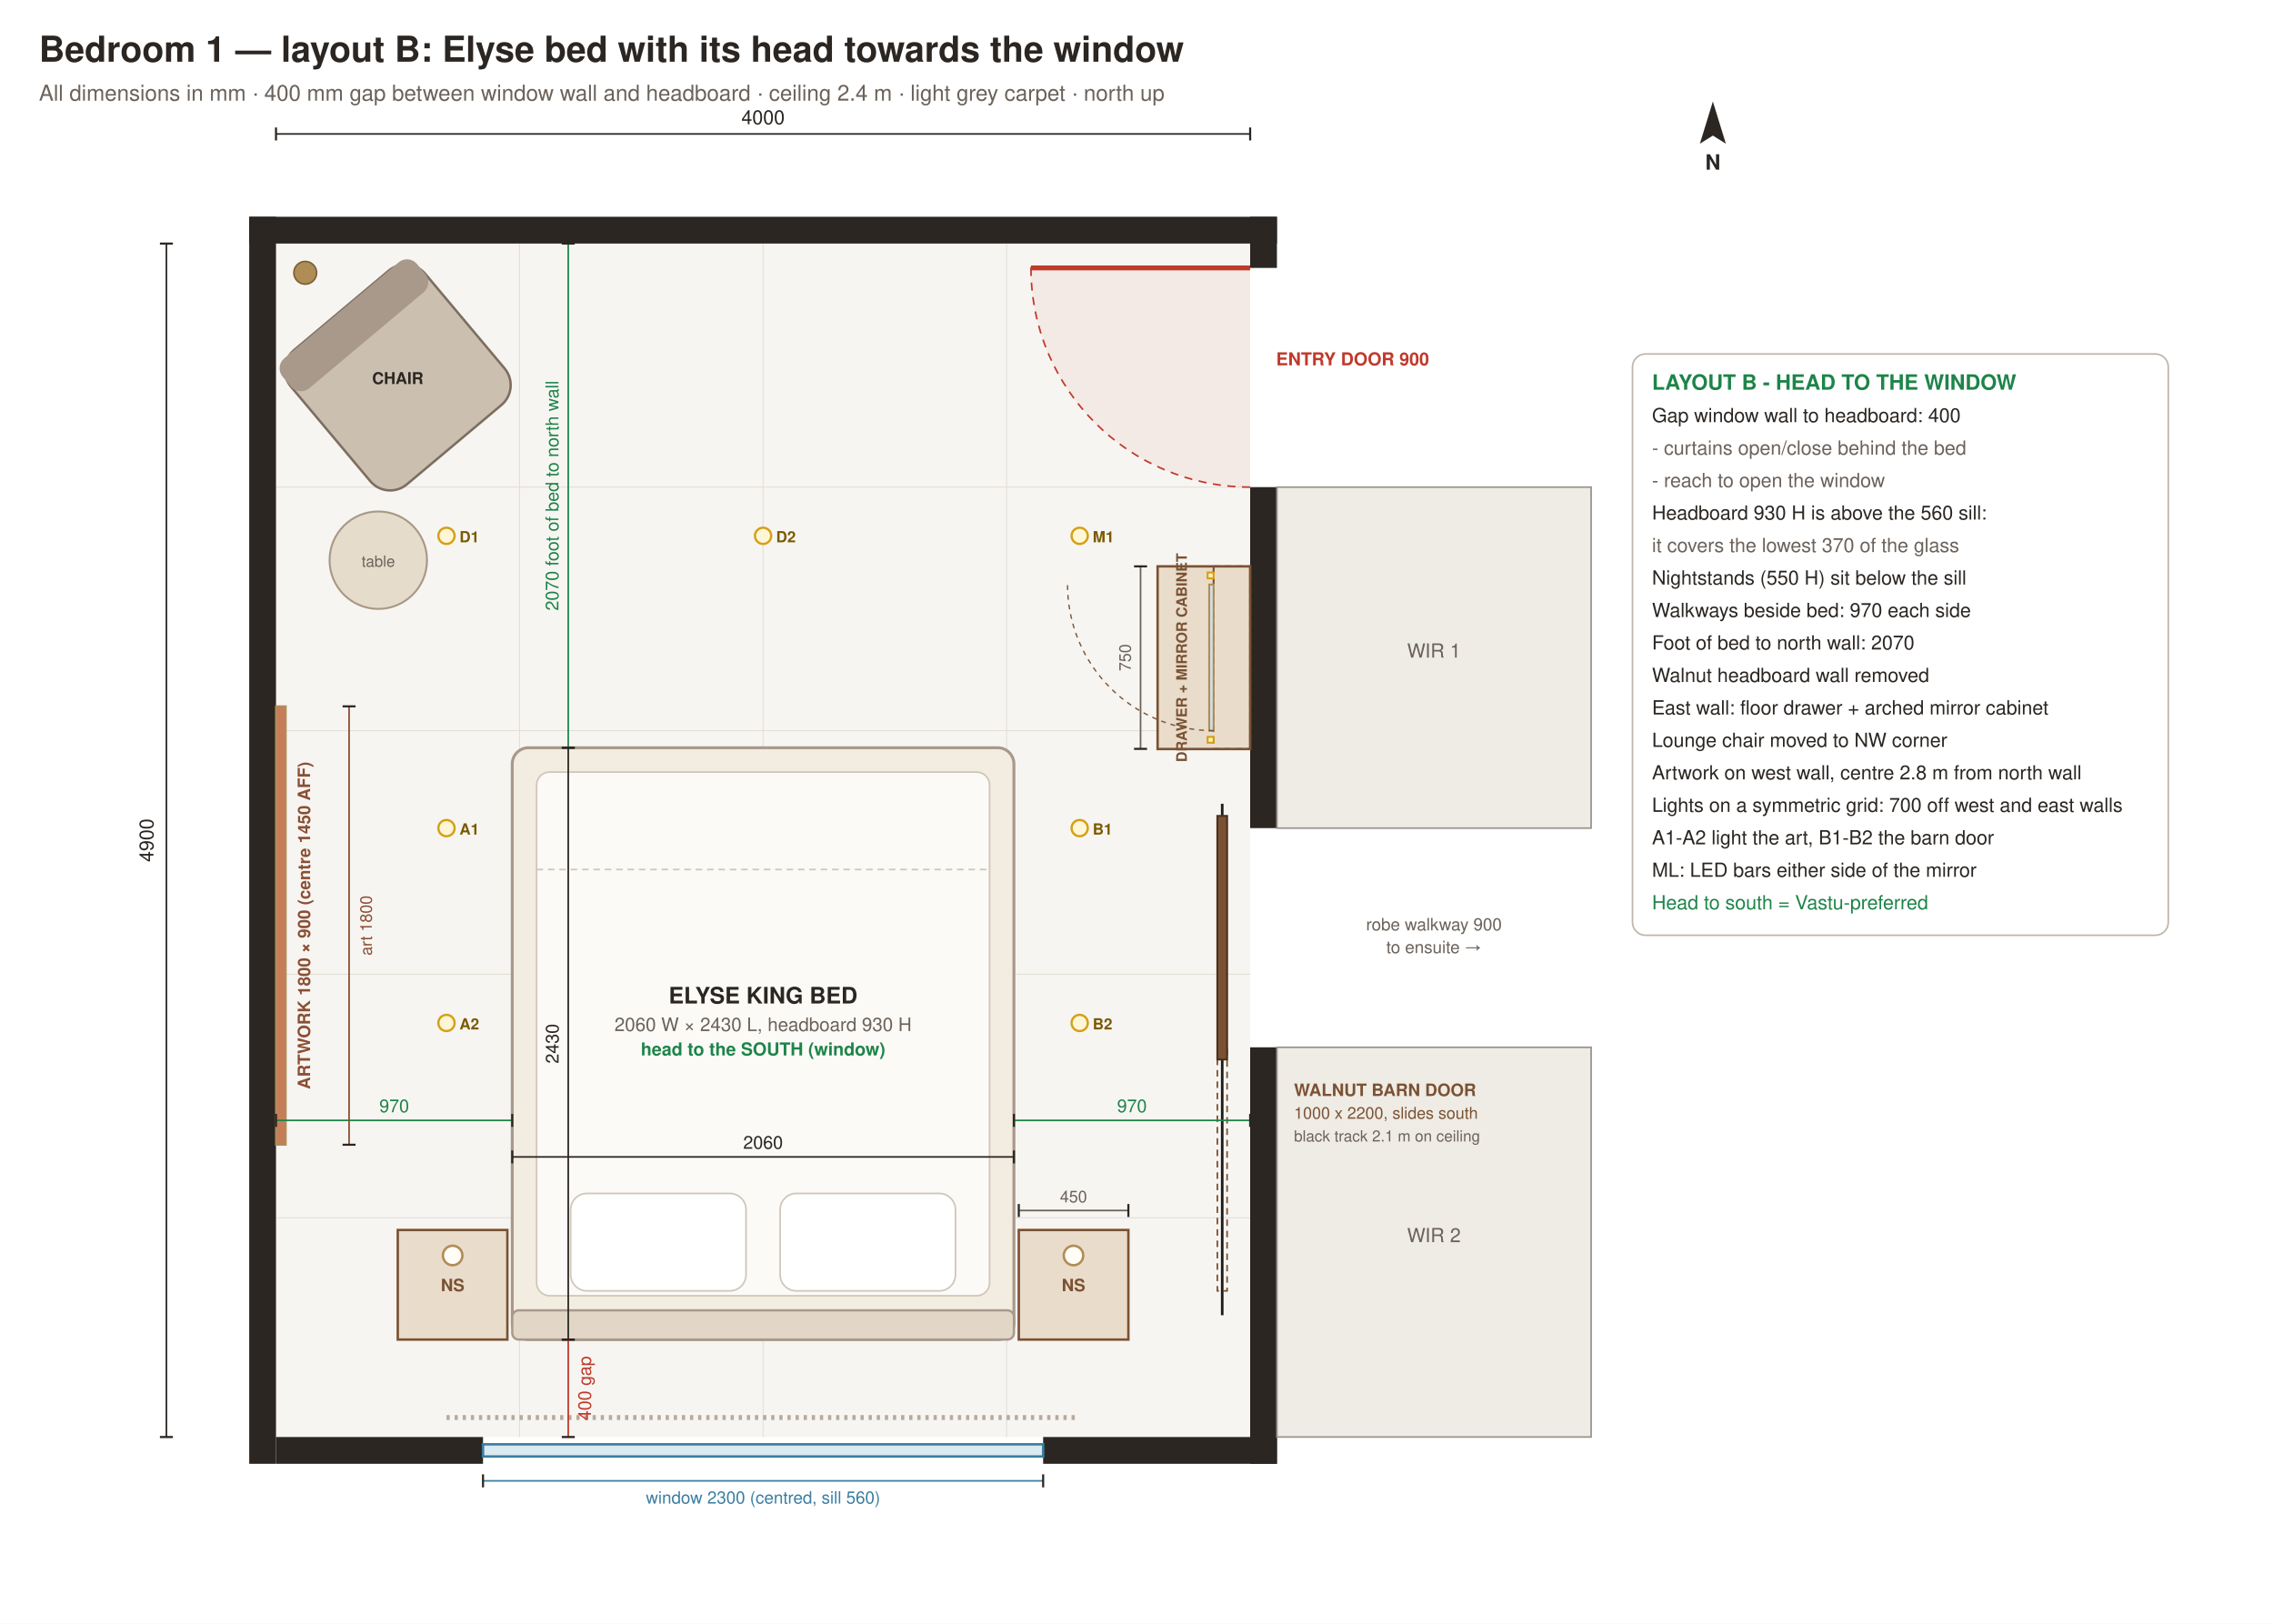
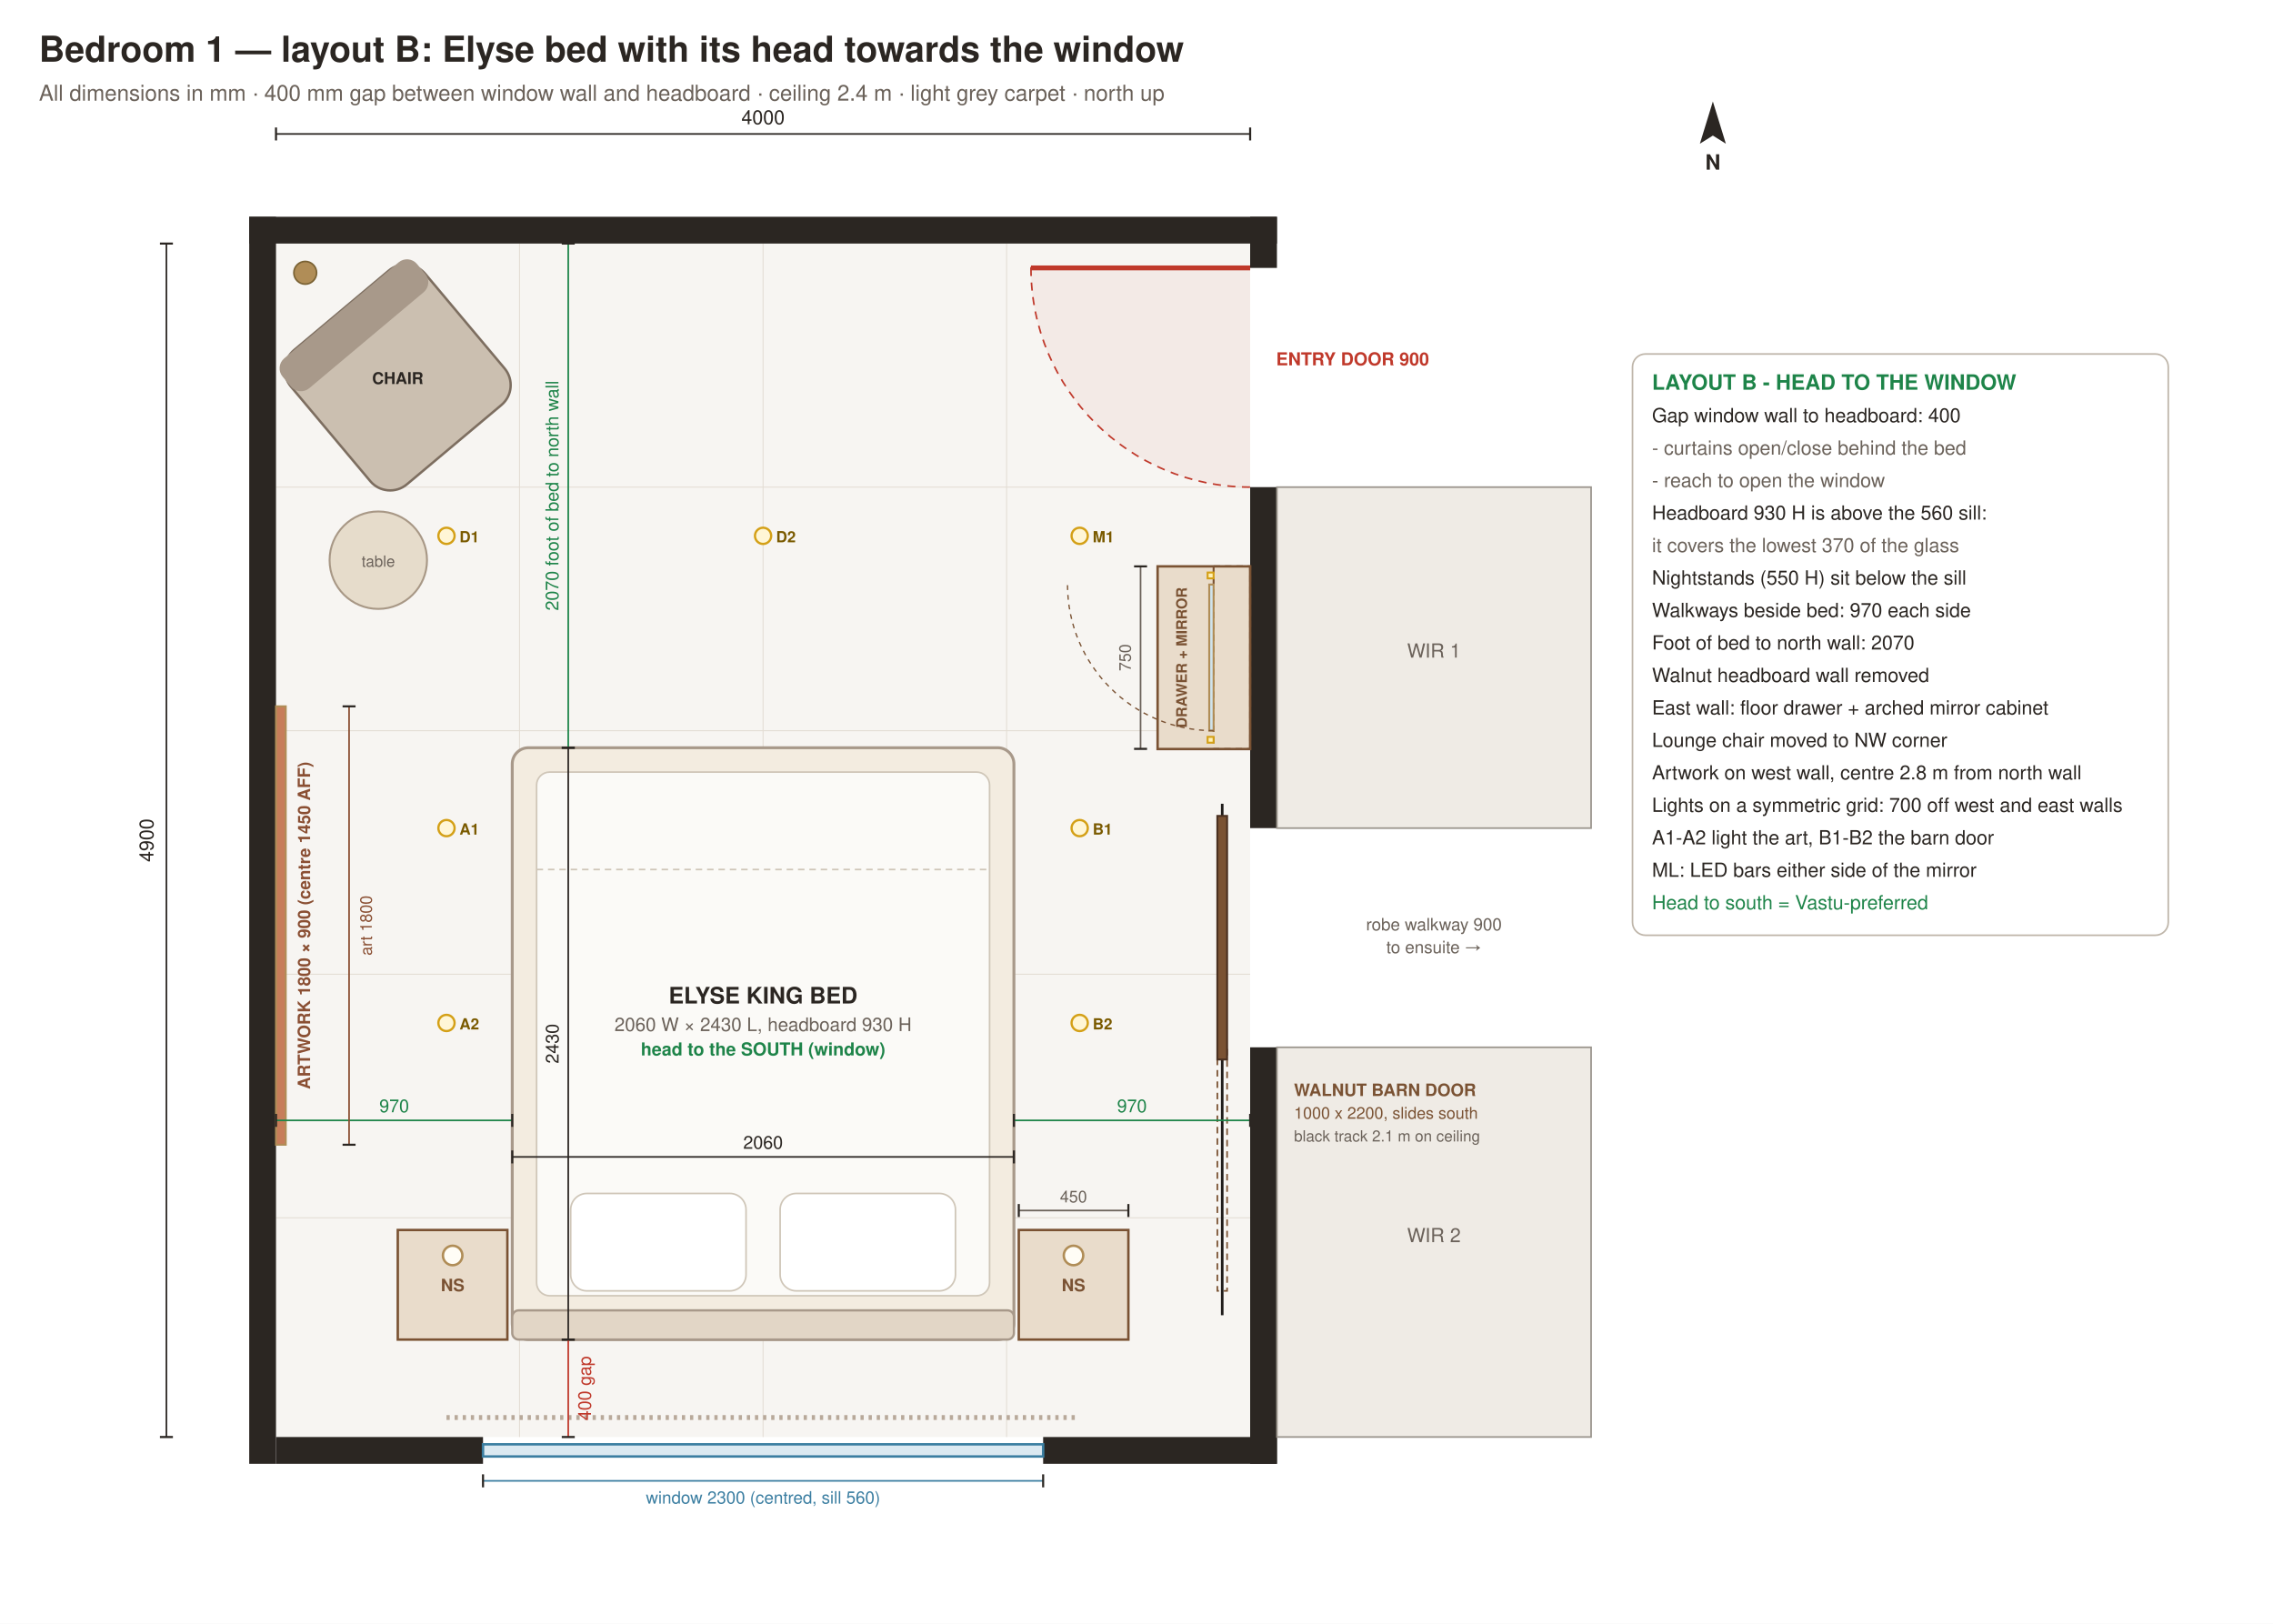
<svg xmlns="http://www.w3.org/2000/svg" width="1400" height="1000" viewBox="0 0 1400 1000" font-family="Helvetica, Arial, sans-serif">
  <rect width="1400" height="1000" fill="#ffffff" />
  <defs>
    <marker id="tk" viewBox="0 0 10 10" refX="5" refY="5" markerWidth="8" markerHeight="8" orient="auto">
      <path d="M5 0L5 10" stroke="#2b2622" stroke-width="1.6" />
    </marker>
  </defs>
  <text x="24" y="38" font-size="22" font-weight="700" fill="#2b2622">Bedroom 1 — layout B: Elyse bed with its head towards the window</text>
  <text x="24" y="62" font-size="13.5" fill="#6b625a">All dimensions in mm · 400 mm gap between window wall and headboard · ceiling 2.4 m · light grey carpet · north up</text>
  <rect x="170.0" y="150.0" width="600.0" height="735.0" fill="#f7f5f2" fill-opacity="1" stroke="none" stroke-width="0" rx="0" />
  <line x1="320.0" y1="150.0" x2="320.0" y2="885.0" stroke="#e3ddd4" stroke-width="0.6" />
  <line x1="470.0" y1="150.0" x2="470.0" y2="885.0" stroke="#e3ddd4" stroke-width="0.6" />
  <line x1="620.0" y1="150.0" x2="620.0" y2="885.0" stroke="#e3ddd4" stroke-width="0.6" />
  <line x1="170.0" y1="300.0" x2="770.0" y2="300.0" stroke="#e3ddd4" stroke-width="0.6" />
  <line x1="170.0" y1="450.0" x2="770.0" y2="450.0" stroke="#e3ddd4" stroke-width="0.6" />
  <line x1="170.0" y1="600.0" x2="770.0" y2="600.0" stroke="#e3ddd4" stroke-width="0.6" />
  <line x1="170.0" y1="750.0" x2="770.0" y2="750.0" stroke="#e3ddd4" stroke-width="0.6" />
  <rect x="153.5" y="133.5" width="16.5" height="768.0" fill="#2b2622" fill-opacity="1" stroke="#2b2622" stroke-width="0" rx="0" />
  <rect x="153.5" y="133.5" width="633.0" height="16.5" fill="#2b2622" fill-opacity="1" stroke="#2b2622" stroke-width="0" rx="0" />
  <rect x="170.0" y="885.0" width="127.5" height="16.5" fill="#2b2622" fill-opacity="1" stroke="#2b2622" stroke-width="0" rx="0" />
  <rect x="642.5" y="885.0" width="144.0" height="16.5" fill="#2b2622" fill-opacity="1" stroke="#2b2622" stroke-width="0" rx="0" />
  <rect x="297.5" y="889.5" width="345.0" height="7.5" fill="#dbe9f1" fill-opacity="1" stroke="#3b7ea1" stroke-width="1.5" rx="0" />
  <rect x="770.0" y="133.5" width="16.5" height="31.5" fill="#2b2622" fill-opacity="1" stroke="#2b2622" stroke-width="0" rx="0" />
  <rect x="770.0" y="300.0" width="16.5" height="210.0" fill="#2b2622" fill-opacity="1" stroke="#2b2622" stroke-width="0" rx="0" />
  <rect x="770.0" y="645.0" width="16.5" height="256.5" fill="#2b2622" fill-opacity="1" stroke="#2b2622" stroke-width="0" rx="0" />
  <path d="M770.0 165.0 L635.0 165.0 A135.0 135.0 0 0 0 770.0 300.0" fill="#c0392b" fill-opacity="0.06" stroke="#c0392b" stroke-width="1" stroke-dasharray="5 4" />
  <line x1="770.0" y1="165.0" x2="635.0" y2="165.0" stroke="#c0392b" stroke-width="3" />
  <text x="786.0" y="225.0" font-size="11" fill="#c0392b" text-anchor="start" font-weight="700">ENTRY DOOR 900</text>
  <rect x="786.5" y="300.0" width="193.5" height="210.0" fill="#efebe5" fill-opacity="1" stroke="#9a948c" stroke-width="1" rx="0" />
  <text x="883.2" y="405.0" font-size="12" fill="#6b625a" text-anchor="middle" font-weight="400">WIR 1</text>
  <rect x="786.5" y="645.0" width="193.5" height="240.0" fill="#efebe5" fill-opacity="1" stroke="#9a948c" stroke-width="1" rx="0" />
  <text x="883.2" y="765.0" font-size="12" fill="#6b625a" text-anchor="middle" font-weight="400">WIR 2</text>
  <text x="883.2" y="573.0" font-size="10.5" fill="#6b625a" text-anchor="middle" font-weight="400">robe walkway 900</text>
  <text x="883.2" y="587.0" font-size="10.5" fill="#6b625a" text-anchor="middle" font-weight="400">to ensuite →</text>
  <line x1="752.8" y1="495.0" x2="752.8" y2="810.0" stroke="#1f1c1a" stroke-width="1.6" />
  <rect x="749.8" y="645.0" width="6.0" height="150.0" fill="none" fill-opacity="1" stroke="#7a5233" stroke-width="1" rx="0" stroke-dasharray="4 3" />
  <rect x="749.8" y="502.5" width="6.0" height="150.0" fill="#7a5233" fill-opacity="1" stroke="#4a3020" stroke-width="1.2" rx="0" />
  <text x="797.0" y="675.0" font-size="10.5" fill="#7a5233" text-anchor="start" font-weight="700">WALNUT BARN DOOR</text>
  <text x="797.0" y="689.0" font-size="10" fill="#7a5233" text-anchor="start" font-weight="400">1000 x 2200, slides south</text>
  <text x="797.0" y="703.0" font-size="9.5" fill="#6b625a" text-anchor="start" font-weight="400">black track 2.1 m on ceiling</text>
  <line x1="275.0" y1="873.0" x2="665.0" y2="873.0" stroke="#b8a99a" stroke-width="3" stroke-dasharray="2 3" />
  <rect x="315.5" y="460.5" width="309.0" height="364.5" fill="#f3ece0" fill-opacity="1" stroke="#a8998a" stroke-width="1.8" rx="10" />
  <rect x="315.5" y="807.0" width="309.0" height="18.0" fill="#e2d6c6" fill-opacity="1" stroke="#a8998a" stroke-width="1.4" rx="4" />
  <rect x="330.5" y="475.5" width="279.0" height="322.5" fill="#fbfaf7" fill-opacity="1" stroke="#cfc6b8" stroke-width="1" rx="8" />
  <rect x="351.5" y="735.0" width="108.0" height="60.0" fill="#ffffff" fill-opacity="1" stroke="#cfc6b8" stroke-width="1" rx="10" />
  <rect x="480.5" y="735.0" width="108.0" height="60.0" fill="#ffffff" fill-opacity="1" stroke="#cfc6b8" stroke-width="1" rx="10" />
  <line x1="330.5" y1="535.5" x2="609.5" y2="535.5" stroke="#cfc6b8" stroke-width="1" stroke-dasharray="4 3" />
  <text x="470.0" y="618.0" font-size="14" fill="#2b2622" text-anchor="middle" font-weight="700">ELYSE KING BED</text>
  <text x="470.0" y="635.0" font-size="11.5" fill="#6b625a" text-anchor="middle" font-weight="400">2060 W × 2430 L, headboard 930 H</text>
  <text x="470.0" y="650.0" font-size="11" fill="#1e8449" text-anchor="middle" font-weight="700">head to the SOUTH (window)</text>
  <rect x="245.0" y="757.5" width="67.5" height="67.5" fill="#e9dccb" fill-opacity="1" stroke="#7a5233" stroke-width="1.5" rx="0" />
  <text x="278.8" y="795.2" font-size="10.5" fill="#7a5233" text-anchor="middle" font-weight="700">NS</text>
  <circle cx="278.8" cy="773.2" r="6" fill="#fffdf6" stroke="#b08d57" stroke-width="1.5" />
  <rect x="627.5" y="757.5" width="67.5" height="67.5" fill="#e9dccb" fill-opacity="1" stroke="#7a5233" stroke-width="1.5" rx="0" />
  <text x="661.2" y="795.2" font-size="10.5" fill="#7a5233" text-anchor="middle" font-weight="700">NS</text>
  <circle cx="661.2" cy="773.2" r="6" fill="#fffdf6" stroke="#b08d57" stroke-width="1.5" />
  <rect x="170.0" y="435.0" width="6.0" height="270.0" fill="#c77d5a" fill-opacity="1" stroke="#b08d57" stroke-width="1.2" rx="0" />
  <text x="191.0" y="570.0" font-size="10.5" fill="#8a4f33" text-anchor="middle" font-weight="700" transform="rotate(-90 191.0 570.0)">ARTWORK 1800 × 900 (centre 1450 AFF)</text>
  <rect x="713.0" y="348.8" width="57.0" height="112.5" fill="#e9dccb" fill-opacity="1" stroke="#7a5233" stroke-width="1.5" rx="0" />
  <rect x="747.5" y="348.8" width="22.5" height="112.5" fill="none" fill-opacity="1" stroke="#7a5233" stroke-width="1.2" rx="0" stroke-dasharray="4 3" />
  <rect x="744.8" y="360.0" width="2.7" height="90.0" fill="#cfe3ec" fill-opacity="1" stroke="#b08d57" stroke-width="1.2" rx="0" />
  <path d="M747.5 450.0 A90.0 90.0 0 0 1 657.5 360.0" fill="none" stroke="#7a5233" stroke-width="0.8" stroke-dasharray="3 3" />
  <rect x="743.8" y="352.6" width="3.7" height="3.6" fill="#fff1b8" fill-opacity="1" stroke="#d4a017" stroke-width="1.2" rx="0" />
  <rect x="743.8" y="453.8" width="3.7" height="3.6" fill="#fff1b8" fill-opacity="1" stroke="#d4a017" stroke-width="1.2" rx="0" />
-   <text x="731.0" y="405.0" font-size="9" fill="#7a5233" text-anchor="middle" font-weight="700" transform="rotate(-90 731.0 405.0)">DRAWER + MIRROR CABINET</text>
+   <text x="731.0" y="405.0" font-size="9" fill="#7a5233" text-anchor="middle" font-weight="700" transform="rotate(-90 731.0 405.0)">DRAWER + MIRROR</text>
  <g transform="translate(245.0 232.5) rotate(-40)">
    <rect x="-54.0" y="-54.0" width="108.0" height="108.0" rx="16" fill="#cbbfb0" stroke="#7d6e60" stroke-width="1.5" />
    <rect x="-54.0" y="-54.0" width="108.0" height="24.0" rx="8" fill="#a8998a" />
  </g>
  <text x="245.0" y="236.5" font-size="10" fill="#2b2622" text-anchor="middle" font-weight="700">CHAIR</text>
  <circle cx="233.0" cy="345.0" r="30.0" fill="#e6dccb" stroke="#a89886" stroke-width="1.2" />
  <text x="233.0" y="349.0" font-size="9.5" fill="#6b625a" text-anchor="middle" font-weight="400">table</text>
  <circle cx="188.0" cy="168.0" r="7" fill="#b08d57" stroke="#7a6234" stroke-width="1" />
  <circle cx="275.0" cy="330.0" r="5" fill="#fff6d6" stroke="#d4a017" stroke-width="1.4" />
  <text x="283.0" y="334.0" font-size="9.5" fill="#7a5a00" text-anchor="start" font-weight="700">D1</text>
  <circle cx="470.0" cy="330.0" r="5" fill="#fff6d6" stroke="#d4a017" stroke-width="1.4" />
  <text x="478.0" y="334.0" font-size="9.5" fill="#7a5a00" text-anchor="start" font-weight="700">D2</text>
  <circle cx="665.0" cy="330.0" r="5" fill="#fff6d6" stroke="#d4a017" stroke-width="1.4" />
  <text x="673.0" y="334.0" font-size="9.5" fill="#7a5a00" text-anchor="start" font-weight="700">M1</text>
  <circle cx="275.0" cy="510.0" r="5" fill="#fff6d6" stroke="#d4a017" stroke-width="1.4" />
  <text x="283.0" y="514.0" font-size="9.5" fill="#7a5a00" text-anchor="start" font-weight="700">A1</text>
  <circle cx="275.0" cy="630.0" r="5" fill="#fff6d6" stroke="#d4a017" stroke-width="1.4" />
  <text x="283.0" y="634.0" font-size="9.5" fill="#7a5a00" text-anchor="start" font-weight="700">A2</text>
  <circle cx="665.0" cy="510.0" r="5" fill="#fff6d6" stroke="#d4a017" stroke-width="1.4" />
  <text x="673.0" y="514.0" font-size="9.5" fill="#7a5a00" text-anchor="start" font-weight="700">B1</text>
  <circle cx="665.0" cy="630.0" r="5" fill="#fff6d6" stroke="#d4a017" stroke-width="1.4" />
  <text x="673.0" y="634.0" font-size="9.5" fill="#7a5a00" text-anchor="start" font-weight="700">B2</text>
  <line x1="170.0" y1="82.5" x2="770.0" y2="82.5" stroke="#2b2622" stroke-width="1" marker-end="url(#tk)" marker-start="url(#tk)" />
  <text x="470.0" y="76.5" font-size="12" fill="#2b2622" text-anchor="middle" font-weight="400">4000</text>
  <line x1="102.5" y1="150.0" x2="102.5" y2="885.0" stroke="#2b2622" stroke-width="1" marker-end="url(#tk)" marker-start="url(#tk)" />
  <text x="94.5" y="517.5" font-size="12" fill="#2b2622" text-anchor="middle" font-weight="400" transform="rotate(-90 94.5 517.5)">4900</text>
  <line x1="170.0" y1="690.0" x2="315.5" y2="690.0" stroke="#1e8449" stroke-width="1" marker-end="url(#tk)" marker-start="url(#tk)" />
  <text x="242.8" y="685.0" font-size="11" fill="#1e8449" text-anchor="middle" font-weight="400">970</text>
  <line x1="315.5" y1="712.5" x2="624.5" y2="712.5" stroke="#2b2622" stroke-width="1" marker-end="url(#tk)" marker-start="url(#tk)" />
  <text x="470.0" y="707.5" font-size="11" fill="#2b2622" text-anchor="middle" font-weight="400">2060</text>
  <line x1="624.5" y1="690.0" x2="770.0" y2="690.0" stroke="#1e8449" stroke-width="1" marker-end="url(#tk)" marker-start="url(#tk)" />
  <text x="697.2" y="685.0" font-size="11" fill="#1e8449" text-anchor="middle" font-weight="400">970</text>
  <line x1="350.0" y1="150.0" x2="350.0" y2="460.5" stroke="#1e8449" stroke-width="1" marker-end="url(#tk)" marker-start="url(#tk)" />
  <text x="344.0" y="305.2" font-size="11" fill="#1e8449" text-anchor="middle" font-weight="400" transform="rotate(-90 344.0 305.25)">2070 foot of bed to north wall</text>
  <line x1="350.0" y1="460.5" x2="350.0" y2="825.0" stroke="#2b2622" stroke-width="1" marker-end="url(#tk)" marker-start="url(#tk)" />
  <text x="344.0" y="642.8" font-size="11" fill="#2b2622" text-anchor="middle" font-weight="400" transform="rotate(-90 344.0 642.75)">2430</text>
  <line x1="350.0" y1="825.0" x2="350.0" y2="885.0" stroke="#c0392b" stroke-width="1" marker-end="url(#tk)" marker-start="url(#tk)" />
  <text x="364.0" y="855.0" font-size="11" fill="#c0392b" text-anchor="middle" font-weight="400" transform="rotate(-90 364.0 855.0)">400 gap</text>
  <line x1="627.5" y1="745.5" x2="695.0" y2="745.5" stroke="#6b625a" stroke-width="1" marker-end="url(#tk)" marker-start="url(#tk)" />
  <text x="661.2" y="740.5" font-size="10" fill="#6b625a" text-anchor="middle" font-weight="400">450</text>
  <line x1="297.5" y1="912.0" x2="642.5" y2="912.0" stroke="#3b7ea1" stroke-width="1" marker-end="url(#tk)" marker-start="url(#tk)" />
  <text x="470.0" y="926.0" font-size="10.5" fill="#3b7ea1" text-anchor="middle" font-weight="400">window 2300 (centred, sill 560)</text>
  <line x1="702.5" y1="348.8" x2="702.5" y2="461.2" stroke="#6b625a" stroke-width="1" marker-end="url(#tk)" marker-start="url(#tk)" />
  <text x="696.5" y="405.0" font-size="10" fill="#6b625a" text-anchor="middle" font-weight="400" transform="rotate(-90 696.5 405.0)">750</text>
  <line x1="215.0" y1="435.0" x2="215.0" y2="705.0" stroke="#8a4f33" stroke-width="1" marker-end="url(#tk)" marker-start="url(#tk)" />
  <text x="229.0" y="570.0" font-size="10" fill="#8a4f33" text-anchor="middle" font-weight="400" transform="rotate(-90 229.0 570.0)">art 1800</text>
  <text x="1025.0" y="82.5" font-size="1" fill="#2b2622" text-anchor="start" font-weight="400" />
  <g transform="translate(1055.0 82.5)">
    <polygon points="0,-20 8,6 0,1 -8,6" fill="#2b2622" />
    <text x="0" y="22" font-size="13" font-weight="700" text-anchor="middle" fill="#2b2622">N</text>
  </g>
  <rect x="1005.5" y="218.0" width="330" height="358" rx="8" fill="#ffffff" stroke="#bfb6aa" />
  <text x="1017.5" y="240.0" font-size="13" fill="#1e8449" text-anchor="start" font-weight="700">LAYOUT B - HEAD TO THE WINDOW</text>
  <text x="1017.5" y="260.0" font-size="12" fill="#2b2622" text-anchor="start" font-weight="400">Gap window wall to headboard: 400</text>
  <text x="1017.5" y="280.0" font-size="12" fill="#6b625a" text-anchor="start" font-weight="400">  - curtains open/close behind the bed</text>
  <text x="1017.5" y="300.0" font-size="12" fill="#6b625a" text-anchor="start" font-weight="400">  - reach to open the window</text>
  <text x="1017.5" y="320.0" font-size="12" fill="#2b2622" text-anchor="start" font-weight="400">Headboard 930 H is above the 560 sill:</text>
  <text x="1017.5" y="340.0" font-size="12" fill="#6b625a" text-anchor="start" font-weight="400">  it covers the lowest 370 of the glass</text>
  <text x="1017.5" y="360.0" font-size="12" fill="#2b2622" text-anchor="start" font-weight="400">Nightstands (550 H) sit below the sill</text>
  <text x="1017.5" y="380.0" font-size="12" fill="#2b2622" text-anchor="start" font-weight="400">Walkways beside bed: 970 each side</text>
  <text x="1017.5" y="400.0" font-size="12" fill="#2b2622" text-anchor="start" font-weight="400">Foot of bed to north wall: 2070</text>
  <text x="1017.5" y="420.0" font-size="12" fill="#2b2622" text-anchor="start" font-weight="400">Walnut headboard wall removed</text>
  <text x="1017.5" y="440.0" font-size="12" fill="#2b2622" text-anchor="start" font-weight="400">East wall: floor drawer + arched mirror cabinet</text>
  <text x="1017.5" y="460.0" font-size="12" fill="#2b2622" text-anchor="start" font-weight="400">Lounge chair moved to NW corner</text>
  <text x="1017.5" y="480.0" font-size="12" fill="#2b2622" text-anchor="start" font-weight="400">Artwork on west wall, centre 2.8 m from north wall</text>
  <text x="1017.5" y="500.0" font-size="12" fill="#2b2622" text-anchor="start" font-weight="400">Lights on a symmetric grid: 700 off west and east walls</text>
  <text x="1017.5" y="520.0" font-size="12" fill="#2b2622" text-anchor="start" font-weight="400">A1-A2 light the art, B1-B2 the barn door</text>
  <text x="1017.5" y="540.0" font-size="12" fill="#2b2622" text-anchor="start" font-weight="400">ML: LED bars either side of the mirror</text>
  <text x="1017.5" y="560.0" font-size="12" fill="#1e8449" text-anchor="start" font-weight="400">Head to south = Vastu-preferred</text>
</svg>
